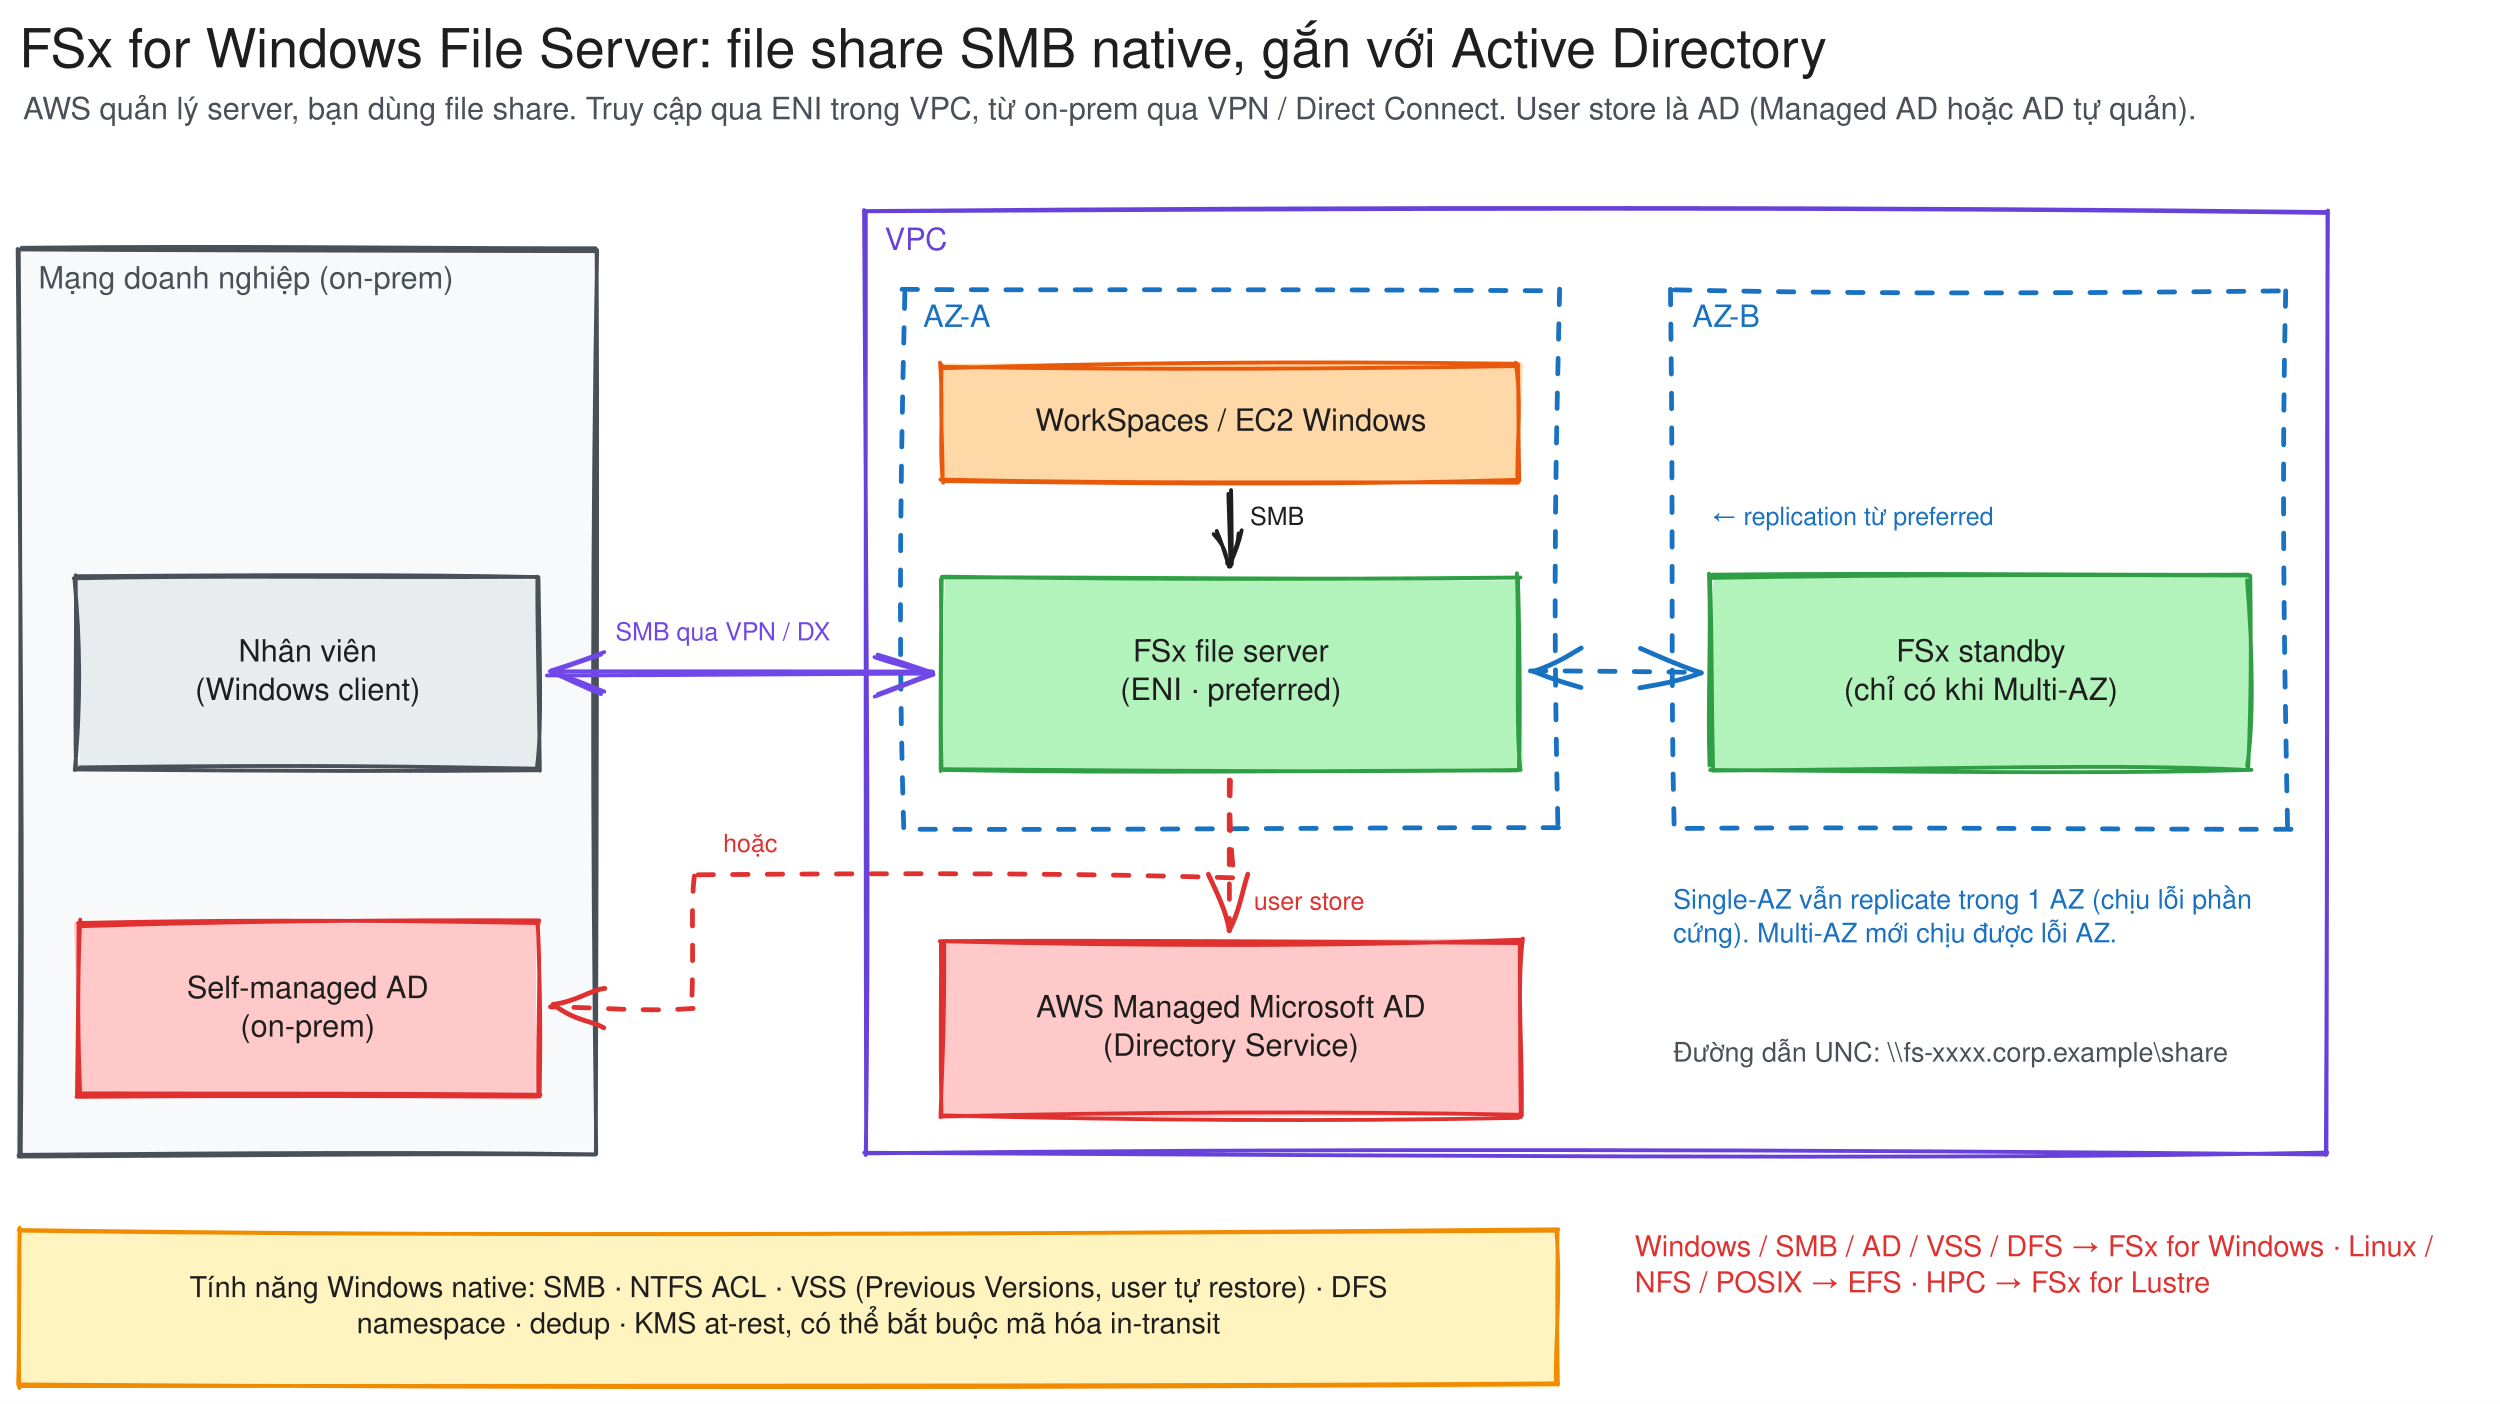
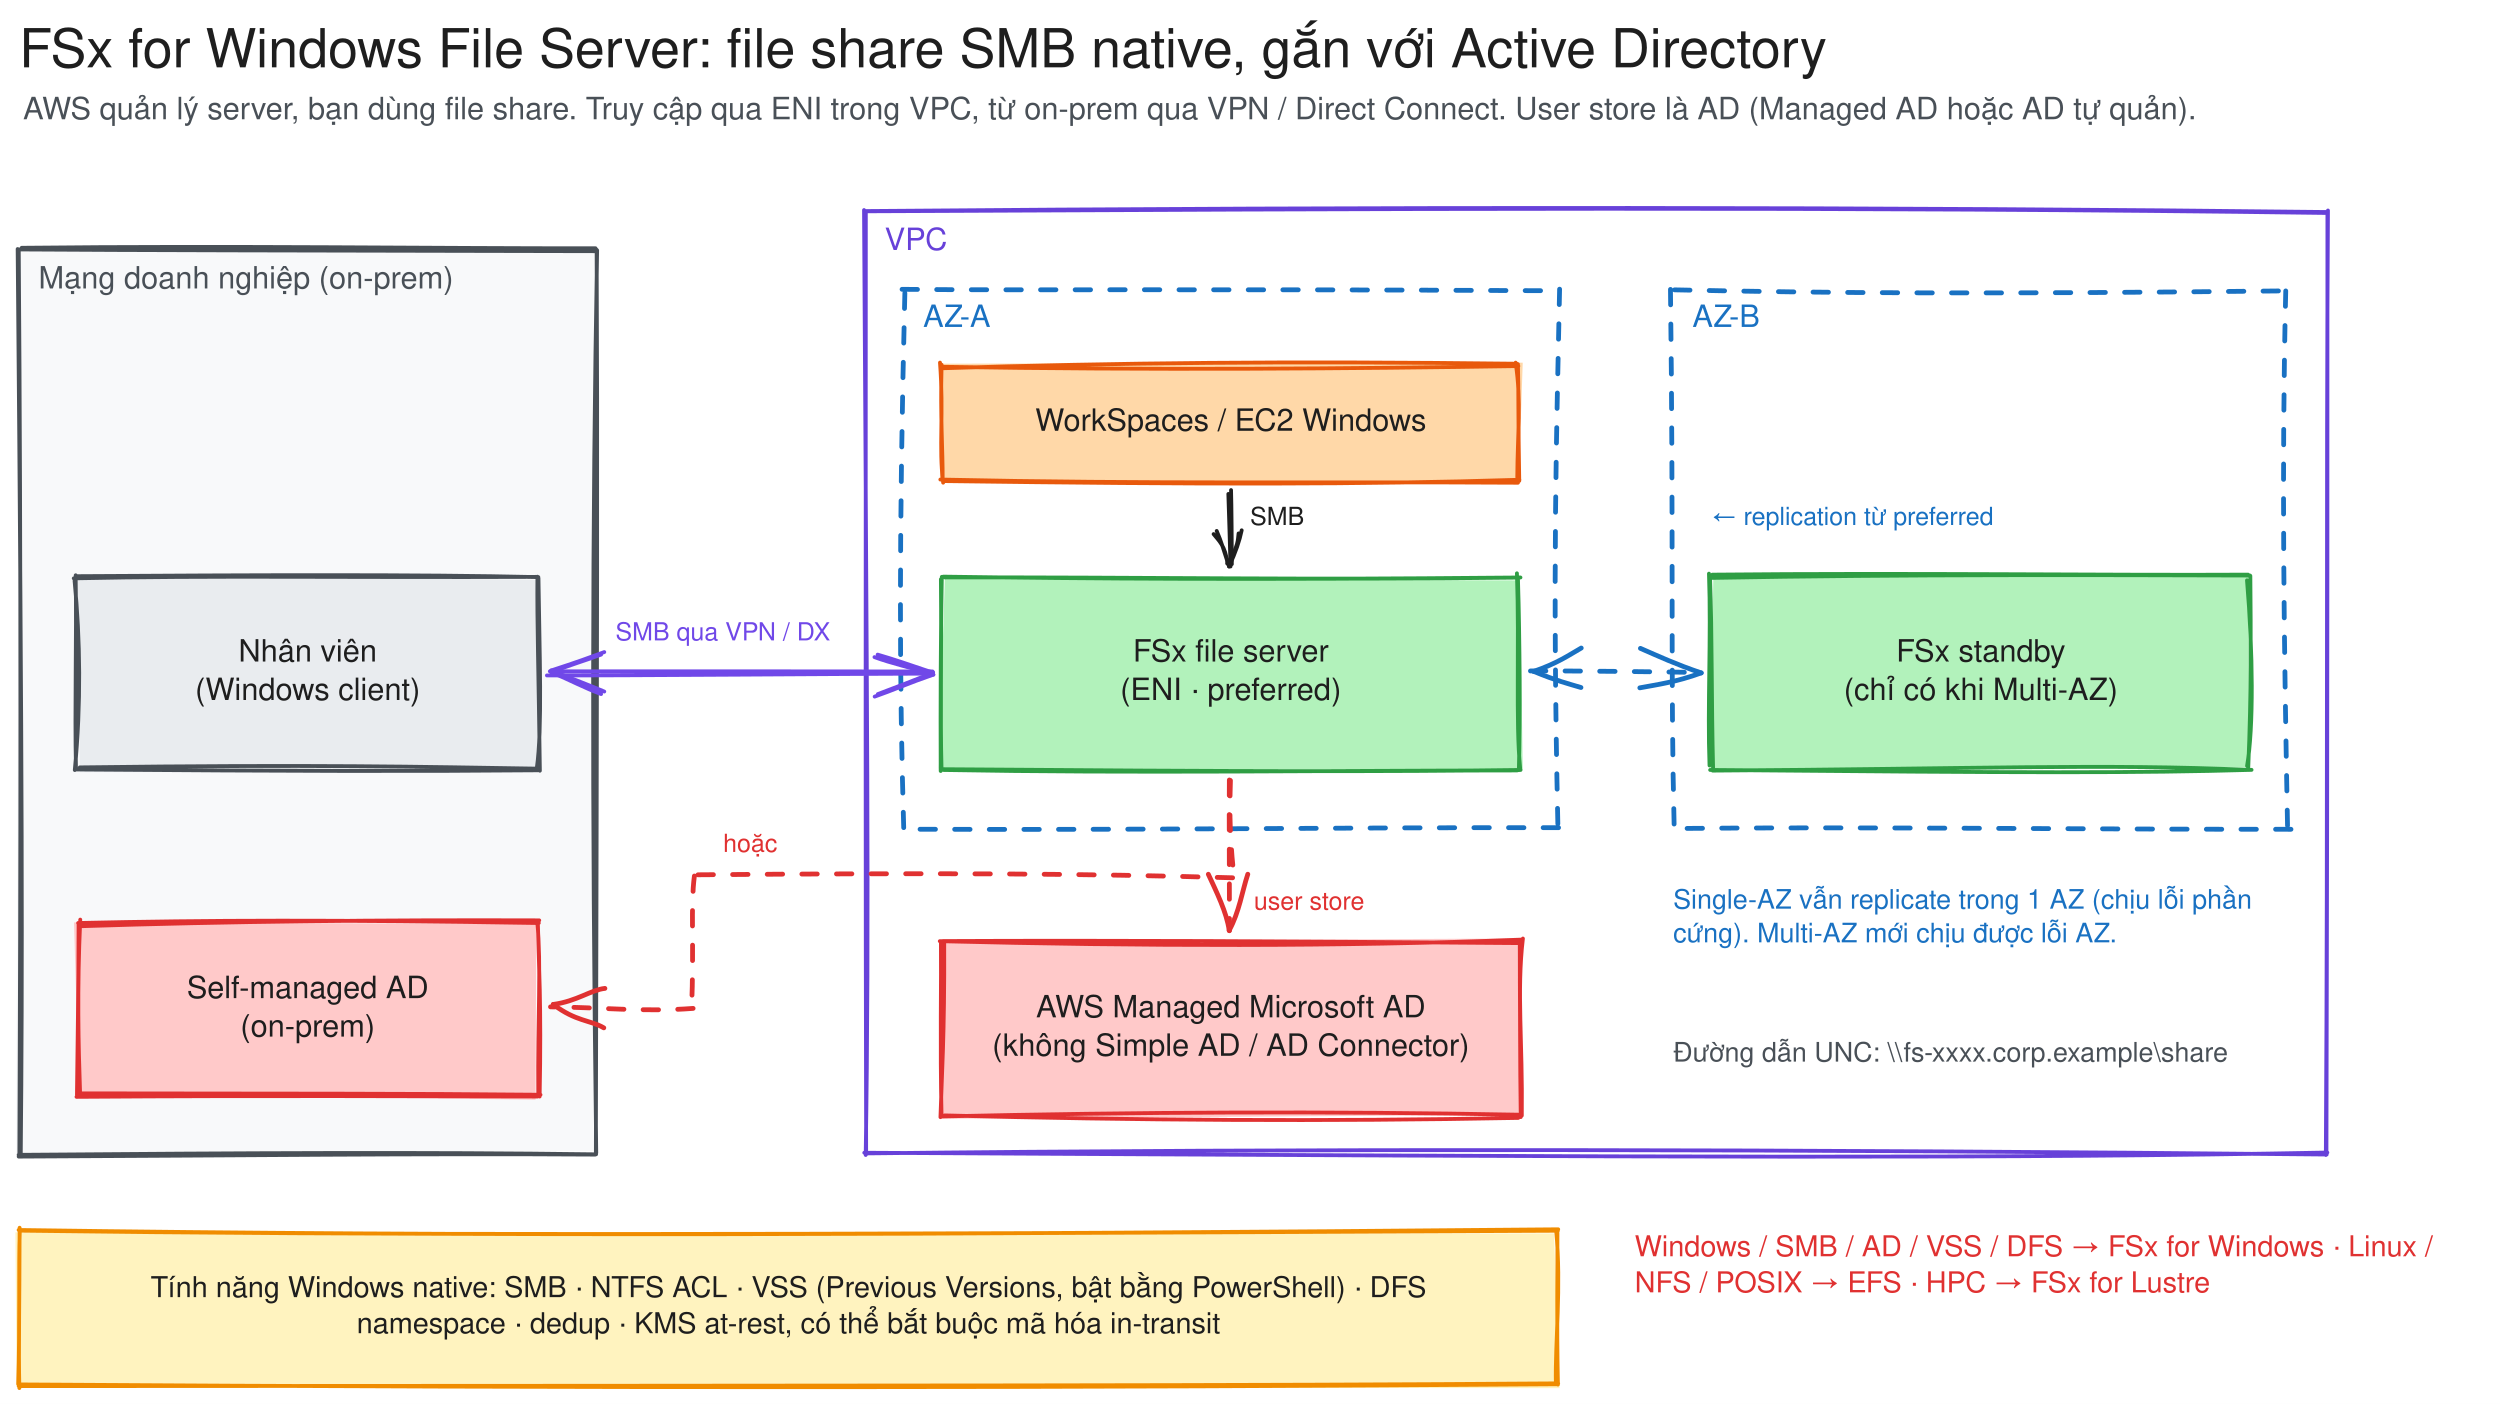
<svg xmlns="http://www.w3.org/2000/svg" version="1.1" viewBox="0 0 1299.95 730" width="1299.95" height="730">
  <defs>
    <style>
      @font-face {
        font-family: "Virgil";
        src: url("https://excalidraw.com/Virgil.woff2");
      }
      @font-face {
        font-family: "Cascadia";
        src: url("https://excalidraw.com/Cascadia.woff2");
      }
    </style>
  </defs>
  <rect x="0" y="0" width="1299.95" height="730" fill="#ffffff" />
  <g transform="translate(10 10) rotate(0 512.26 17.5)">
    <text x="0" y="25" font-family="Helvetica, Segoe UI Emoji" font-size="28px" fill="#1e1e1e" text-anchor="start" style="white-space: pre;" direction="ltr">FSx for Windows File Server: file share SMB native, gắn với Active Directory</text>
  </g>
  <g transform="translate(12 48) rotate(0 585.84 10)">
    <text x="0" y="14" font-family="Helvetica, Segoe UI Emoji" font-size="16px" fill="#495057" text-anchor="start" style="white-space: pre;" direction="ltr">AWS quản lý server, bạn dùng file share. Truy cập qua ENI trong VPC, từ on-prem qua VPN / Direct Connect. User store là AD (Managed AD hoặc AD tự quản).</text>
  </g>
  <g stroke-linecap="round" transform="translate(10 130) rotate(0 150 235)">
    <path d="M0.3 0.69 L299.93 1.6 L298.47 468.6 L-1.69 470.15" stroke="none" stroke-width="0" fill="#f8f9fa" />
    <path d="M1.29 -1.15 C110.28 -2.38, 220.17 -0.79, 299.66 -0.9 M-0.42 -0.29 C65.8 0.15, 130.85 0.24, 299.48 0.61 M300.49 0.15 C297.93 143, 297.68 287.12, 300.03 469.52 M300.24 -0.16 C300.76 99.42, 300.52 197.97, 299.83 469.75 M299.49 470.37 C208.54 469.75, 116.4 470.85, -0.28 471.41 M299.95 470.23 C209.92 469.03, 119.64 469.5, -0.31 470.5 M0.8 469.69 C1.69 375.36, 1.69 281.09, -0.82 -0.51 M0.07 469.77 C0.7 318.6, 1.01 167.85, -0.25 -0.1" stroke="#495057" stroke-width="2" fill="none" />
  </g>
  <g transform="translate(20 136) rotate(0 108.08 10)">
    <text x="0" y="14" font-family="Helvetica, Segoe UI Emoji" font-size="16px" fill="#495057" text-anchor="start" style="white-space: pre;" direction="ltr">Mạng doanh nghiệp (on-prem)</text>
  </g>
  <g stroke-linecap="round" transform="translate(450 110) rotate(0 380 245)">
    <path d="M-0.01 -0.13 C258.3 -1.42, 515.02 -2.64, 759.86 0.74 M-0.29 -0.25 C268.68 -2.6, 537.46 -2.38, 759.74 0.25 M760.49 -0.54 C759.47 150.67, 760.49 302.34, 759.39 490.58 M760.22 0.19 C760.14 111.09, 760.41 222.25, 759.7 490.01 M760.17 489.3 C597.75 492.42, 434.59 491.87, -0.59 489.41 M759.82 490.33 C489.85 487.54, 219.49 487.17, 0.09 489.75 M0.14 490.57 C2.13 369.7, 0.67 248.7, -0.72 -0.77 M0.38 490.22 C0.04 348.07, 0.07 206.61, 0.21 0.09" stroke="#6741d9" stroke-width="2" fill="none" />
  </g>
  <g transform="translate(460 116) rotate(0 15.36 10)">
    <text x="0" y="14" font-family="Helvetica, Segoe UI Emoji" font-size="16px" fill="#6741d9" text-anchor="start" style="white-space: pre;" direction="ltr">VPC</text>
  </g>
  <g stroke-linecap="round" transform="translate(470 150) rotate(0 170 140)">
    <path d="M-0.94 0.44 C70.17 1.14, 140.11 0.09, 340.4 1.2 M340.96 0.37 C339.47 72.79, 337.11 146.2, 340.06 278.92 M340.41 280.38 C231.21 280.17, 123.53 281.71, -1.13 281.17 M-0.09 280.36 C-2.27 205.68, -2.66 130.73, 0.53 1.41" stroke="#1971c2" stroke-width="2.5" fill="none" stroke-dasharray="8 10" />
  </g>
  <g transform="translate(480 156) rotate(0 19.6 10)">
    <text x="0" y="14" font-family="Helvetica, Segoe UI Emoji" font-size="16px" fill="#1971c2" text-anchor="start" style="white-space: pre;" direction="ltr">AZ-A</text>
  </g>
  <g stroke-linecap="round" transform="translate(870 150) rotate(0 160 140)">
    <path d="M0.76 0.72 C80.94 2.44, 160.54 3, 319.79 1.24 M318.54 1.28 C316.33 93.6, 317.66 185.43, 319.47 279.44 M321.26 281.22 C208.4 281.3, 99.28 279.83, -0.74 280.81 M0.5 278.48 C-1.4 204.3, 0.31 131.4, -1.41 -1.43" stroke="#1971c2" stroke-width="2.5" fill="none" stroke-dasharray="8 10" />
  </g>
  <g transform="translate(880 156) rotate(0 19.6 10)">
    <text x="0" y="14" font-family="Helvetica, Segoe UI Emoji" font-size="16px" fill="#1971c2" text-anchor="start" style="white-space: pre;" direction="ltr">AZ-B</text>
  </g>
  <g stroke-linecap="round" transform="translate(40 300) rotate(0 120 50)">
    <path d="M0.44 -0.93 L238.94 1.51 L239.48 101.15 L1.62 101.52" stroke="none" stroke-width="0" fill="#e9ecef" />
    <path d="M-1.65 0.73 C69.08 -0.84, 141.62 0.39, 238.76 -0.03 M0.29 -0.4 C89.14 -0.98, 177.7 -1.39, 239.92 0.09 M239.99 0.64 C240.5 39.67, 242.06 78.81, 239.13 99.41 M239.45 -0.13 C239.23 23.76, 240.05 49.23, 240.72 100.76 M239.29 99.68 C180.1 98.74, 123.8 97.45, 1.5 99.03 M239.75 100.53 C177.34 101.12, 112.89 101, -0.5 100.1 M-1.11 100.41 C2.2 65.93, 1.72 32.49, -1.22 1.99 M-0.49 100.04 C-1.24 67.33, -0.1 33.2, -0.65 -0.87" stroke="#495057" stroke-width="2" fill="none" />
  </g>
  <g transform="translate(98.24 330) rotate(0 61.76 20)">
    <text x="61.76" y="14" font-family="Helvetica, Segoe UI Emoji" font-size="16px" fill="#1e1e1e" text-anchor="middle" style="white-space: pre;" direction="ltr">Nhân viên</text>
    <text x="61.76" y="34" font-family="Helvetica, Segoe UI Emoji" font-size="16px" fill="#1e1e1e" text-anchor="middle" style="white-space: pre;" direction="ltr">(Windows client)</text>
  </g>
  <g stroke-linecap="round" transform="translate(40 480) rotate(0 120 45)">
    <path d="M-1.52 -0.38 L238.86 0.41 L238.48 91.85 L1.04 88.4" stroke="none" stroke-width="0" fill="#ffc9c9" />
    <path d="M1.26 1.63 C79.18 -0.89, 157.55 -1.73, 240.39 -1.43 M0.62 -0.05 C67.82 -1.56, 134.46 -1.79, 240.16 -0.04 M239.36 -0.87 C241.56 22.98, 239.52 47.68, 239.89 89.43 M239.66 -0.57 C240.1 21.16, 241.59 40.91, 240.6 90.17 M241.05 89.25 C173.65 88.56, 107.96 88.68, 1.45 88.53 M239.55 90.17 C173.61 90.13, 106.47 89.56, -0.21 90.34 M1.67 89.19 C0.76 62.35, 0.06 35.16, 1.73 -1.82 M0.02 89.28 C0.26 63.79, 0.83 37.61, 0.87 0.38" stroke="#e03131" stroke-width="2" fill="none" />
  </g>
  <g transform="translate(95.04 505) rotate(0 64.96 20)">
    <text x="64.96" y="14" font-family="Helvetica, Segoe UI Emoji" font-size="16px" fill="#1e1e1e" text-anchor="middle" style="white-space: pre;" direction="ltr">Self-managed AD</text>
    <text x="64.96" y="34" font-family="Helvetica, Segoe UI Emoji" font-size="16px" fill="#1e1e1e" text-anchor="middle" style="white-space: pre;" direction="ltr">(on-prem)</text>
  </g>
  <g stroke-linecap="round" transform="translate(490 190) rotate(0 150 30)">
    <path d="M-0.84 -0.89 L301.79 -1.41 L299.71 60.32 L-1.25 59.97" stroke="none" stroke-width="0" fill="#ffd8a8" />
    <path d="M0.81 1.46 C90.1 -1.38, 179.17 -2.32, 298.78 -0.87 M-0.25 0.72 C107.68 2.57, 215.07 1.69, 299.5 0.35 M298.09 -1.43 C301.2 18.73, 299.06 35.55, 298.96 58.09 M299.3 -0.65 C299.68 12.53, 299.32 25.24, 299.98 60.04 M299.3 61.01 C202.48 60.4, 104.99 61.72, -1.04 59.36 M300.06 59.47 C218.36 62.01, 137.54 61.97, 0.39 60.14 M0.42 60.98 C-1.95 42.44, 0.82 25.42, -1.22 -1.45 M0.16 59.04 C0.24 43.81, -1.13 27.64, -0.39 -0.35" stroke="#e8590c" stroke-width="2" fill="none" />
  </g>
  <g transform="translate(534.88 210) rotate(0 105.12 10)">
    <text x="105.12" y="14" font-family="Helvetica, Segoe UI Emoji" font-size="16px" fill="#1e1e1e" text-anchor="middle" style="white-space: pre;" direction="ltr">WorkSpaces / EC2 Windows</text>
  </g>
  <g stroke-linecap="round" transform="translate(490 300) rotate(0 150 50)">
    <path d="M1.29 1.03 L300.25 1.79 L301.82 100.1 L-1.82 99.66" stroke="none" stroke-width="0" fill="#b2f2bb" />
    <path d="M1.36 0.26 C98.11 -0.03, 195.81 1.72, 299.17 0.34 M0.49 -0.16 C78.78 0.96, 157.59 1.59, 300.61 0.28 M298.77 -1.89 C300.11 35.84, 298.05 75.69, 300.44 99.43 M299.28 -0.04 C300.31 35.95, 300.48 72.04, 299.78 100.47 M298.85 100.61 C198.96 100.66, 99.7 102.2, 0.61 100.37 M300.66 100.36 C231.02 101.3, 161.38 101.2, -0.2 99.97 M-0.43 99.54 C-1.17 71.54, -0.36 43.2, -0.75 1.2 M-0.86 100.9 C-1 65.52, -0.87 29.91, -0.27 -0.05" stroke="#2f9e44" stroke-width="2" fill="none" />
  </g>
  <g transform="translate(575.68 330) rotate(0 64.32 20)">
    <text x="64.32" y="14" font-family="Helvetica, Segoe UI Emoji" font-size="16px" fill="#1e1e1e" text-anchor="middle" style="white-space: pre;" direction="ltr">FSx file server</text>
    <text x="64.32" y="34" font-family="Helvetica, Segoe UI Emoji" font-size="16px" fill="#1e1e1e" text-anchor="middle" style="white-space: pre;" direction="ltr">(ENI · preferred)</text>
  </g>
  <g stroke-linecap="round" transform="translate(890 300) rotate(0 140 50)">
    <path d="M0.92 -1.95 L279.22 -0.27 L279.42 99.1 L-0.68 100.49" stroke="none" stroke-width="0" fill="#b2f2bb" />
    <path d="M0.39 -1.19 C103.18 -2.24, 207.5 -0.77, 278.95 -1.2 M-0.5 0.51 C101.82 -1.4, 203.36 -0.96, 279.99 -0.74 M278.4 1.75 C281.54 39.2, 281.86 78.46, 278.43 98.27 M280.13 -0.56 C280.37 30.06, 280.74 58.68, 279.03 99.45 M279.63 100.36 C205.71 96.97, 133.94 99.86, 0.54 100.7 M280.76 100.31 C222.07 102.01, 164.82 101.89, -0.75 100.36 M-1.08 98.04 C-2.24 67.47, -0.16 31.31, -1.37 -1.71 M0.79 100.33 C-0.11 64.64, 0.28 30.66, -0.81 0.18" stroke="#2f9e44" stroke-width="2" fill="none" />
  </g>
  <g transform="translate(953.68 330) rotate(0 76.32 20)">
    <text x="76.32" y="14" font-family="Helvetica, Segoe UI Emoji" font-size="16px" fill="#1e1e1e" text-anchor="middle" style="white-space: pre;" direction="ltr">FSx standby</text>
    <text x="76.32" y="34" font-family="Helvetica, Segoe UI Emoji" font-size="16px" fill="#1e1e1e" text-anchor="middle" style="white-space: pre;" direction="ltr">(chỉ có khi Multi-AZ)</text>
  </g>
  <g stroke-linecap="round" transform="translate(490 490) rotate(0 150 45)">
    <path d="M0.22 -0.55 L298.9 -2 L300.61 89.67 L-0.9 91.76" stroke="none" stroke-width="0" fill="#ffc9c9" />
    <path d="M-1.33 -0.61 C103.48 2.06, 208.81 2.28, 301.24 -1.42 M0.21 -0.66 C88.78 -1.09, 177.2 -0.61, 300.33 0.4 M301.88 -1.98 C298.63 25.6, 301.78 51.76, 301.31 90.08 M300.16 -0.26 C300.44 30.12, 300.33 62.95, 300.76 90.86 M299.47 91.29 C199.33 93.23, 99.42 92.56, 1.23 89.99 M300.27 89.63 C200.98 87.74, 101.29 88.2, -0.59 90.53 M-0.98 90.9 C-0.33 69.31, 1.19 48.45, 0.97 -0.03 M-0.43 89.45 C-1.26 54.36, -0.49 18.75, -0.74 -0.43" stroke="#e03131" stroke-width="2" fill="none" />
  </g>
-   <g transform="translate(534.88 515) rotate(0 105.12 20)">
-     <text x="105.12" y="14" font-family="Helvetica, Segoe UI Emoji" font-size="16px" fill="#1e1e1e" text-anchor="middle" style="white-space: pre;" direction="ltr">AWS Managed Microsoft AD</text>
-     <text x="105.12" y="34" font-family="Helvetica, Segoe UI Emoji" font-size="16px" fill="#1e1e1e" text-anchor="middle" style="white-space: pre;" direction="ltr">(Directory Service)</text>
+   <g transform="translate(499.84 515) rotate(0 140.16 20)">
+     <text x="140.16" y="14" font-family="Helvetica, Segoe UI Emoji" font-size="16px" fill="#1e1e1e" text-anchor="middle" style="white-space: pre;" direction="ltr">AWS Managed Microsoft AD</text>
+     <text x="140.16" y="34" font-family="Helvetica, Segoe UI Emoji" font-size="16px" fill="#1e1e1e" text-anchor="middle" style="white-space: pre;" direction="ltr">(không Simple AD / AD Connector)</text>
  </g>
  <g stroke-linecap="round" transform="translate(10 640) rotate(0 400 40)">
    <path d="M-1.99 0.79 L798.06 1.36 L800.95 81.8 L-1.38 81.2" stroke="none" stroke-width="0" fill="#fff3bf" />
    <path d="M-0.32 -0.43 C234.63 2.94, 468.15 2.16, 800.23 -0.79 M0.4 -0.08 C185.7 2.36, 371.79 2.12, 800.06 -0.04 M799.16 -0.12 C802 29.45, 798.54 57.59, 799.02 79.52 M799.83 0.92 C799.92 23.01, 799.41 45.03, 800.08 79.96 M800.22 79.32 C638.36 80.52, 476.78 80.49, -0.24 80.75 M800.07 79.78 C551.92 81.65, 303.81 81.94, -0.08 79.88 M0.07 81.77 C-0.45 60.14, 0.15 40.24, 0.2 -1.6 M-0.54 79.68 C0.41 49.56, -0.37 17.25, 0.28 0.66" stroke="#f08c00" stroke-width="2" fill="none" />
  </g>
-   <g transform="translate(79.7 661.25) rotate(0 330.3 18.75)">
-     <text x="330.3" y="13.25" font-family="Helvetica, Segoe UI Emoji" font-size="15px" fill="#1e1e1e" text-anchor="middle" style="white-space: pre;" direction="ltr">Tính năng Windows native: SMB · NTFS ACL · VSS (Previous Versions, user tự restore) · DFS</text>
-     <text x="330.3" y="32" font-family="Helvetica, Segoe UI Emoji" font-size="15px" fill="#1e1e1e" text-anchor="middle" style="white-space: pre;" direction="ltr">namespace · dedup · KMS at-rest, có thể bắt buộc mã hóa in-transit</text>
+   <g transform="translate(64.86 661.25) rotate(0 345.14 18.75)">
+     <text x="345.14" y="13.25" font-family="Helvetica, Segoe UI Emoji" font-size="15px" fill="#1e1e1e" text-anchor="middle" style="white-space: pre;" direction="ltr">Tính năng Windows native: SMB · NTFS ACL · VSS (Previous Versions, bật bằng PowerShell) · DFS</text>
+     <text x="345.14" y="32" font-family="Helvetica, Segoe UI Emoji" font-size="15px" fill="#1e1e1e" text-anchor="middle" style="white-space: pre;" direction="ltr">namespace · dedup · KMS at-rest, có thể bắt buộc mã hóa in-transit</text>
  </g>
  <g stroke-linecap="round">
    <g transform="translate(640 256) rotate(0 0 19)">
      <path d="M0.12 -1.17 C0.34 4.96, 0.54 30.72, 0.52 37.36 M-1.28 0.84 C-1.1 7.06, -0.24 32.59, -0.15 38.56" stroke="#1e1e1e" stroke-width="2" fill="none" />
    </g>
    <g transform="translate(640 256) rotate(0 0 19)">
      <path d="M-8.95 21.71 C-6.43 24.97, -2.76 27.72, -1.77 37.05 M-7.34 20.08 C-4.95 25.5, -3.33 31.24, -0.93 38.55" stroke="#1e1e1e" stroke-width="2" fill="none" />
    </g>
    <g transform="translate(640 256) rotate(0 0 19)">
      <path d="M4.04 21.37 C3.56 24.72, 4.22 27.55, -1.77 37.05 M5.65 19.75 C4.5 25.22, 2.59 31.05, -0.93 38.55" stroke="#1e1e1e" stroke-width="2" fill="none" />
    </g>
  </g>
  <g stroke-linecap="round">
    <g transform="translate(286 350) rotate(0 99 0)">
      <path d="M-0.1 -0.92 C33.05 -0.95, 165.75 -0.95, 198.94 -0.84 M-1.61 1.21 C31.45 1.36, 165.08 0.3, 198.48 0.26" stroke="#7048e8" stroke-width="2" fill="none" />
    </g>
    <g transform="translate(286 350) rotate(0 99 0)">
      <path d="M26.56 -9.62 C18.06 -6.41, 10.48 -4.32, 0.75 -0.38 M28.21 -10.93 C21.08 -8.3, 13.51 -5.55, 0.63 -1.37" stroke="#7048e8" stroke-width="2" fill="none" />
    </g>
    <g transform="translate(286 350) rotate(0 99 0)">
      <path d="M26.56 10.9 C18.17 7.87, 10.59 3.72, 0.75 -0.38 M28.21 9.59 C21.24 6.61, 13.66 3.75, 0.63 -1.37" stroke="#7048e8" stroke-width="2" fill="none" />
    </g>
    <g transform="translate(286 350) rotate(0 99 0)">
      <path d="M168.81 12.22 C177.55 9.19, 187.1 5, 199.33 0.8 M170.46 10.91 C178.89 7.69, 186.71 4.79, 199.21 -0.2" stroke="#7048e8" stroke-width="2" fill="none" />
    </g>
    <g transform="translate(286 350) rotate(0 99 0)">
      <path d="M168.71 -8.31 C177.37 -5.09, 186.95 -3.04, 199.33 0.8 M170.36 -9.61 C178.66 -7.22, 186.51 -4.51, 199.21 -0.2" stroke="#7048e8" stroke-width="2" fill="none" />
    </g>
  </g>
  <g stroke-linecap="round">
    <g transform="translate(796 350) rotate(0 44 0)">
      <path d="M-0.19 -1.12 C14.34 -1.28, 72.28 -0.64, 86.89 -0.33" stroke="#1971c2" stroke-width="2.5" fill="none" stroke-dasharray="8 10" />
    </g>
    <g transform="translate(796 350) rotate(0 44 0)">
      <path d="M26.21 -13.03 C19.76 -9.32, 13.7 -5.06, 1.52 -0.89" stroke="#1971c2" stroke-width="2.5" fill="none" />
    </g>
    <g transform="translate(796 350) rotate(0 44 0)">
      <path d="M26.06 7.49 C19.55 5.52, 13.53 4.1, 1.52 -0.89" stroke="#1971c2" stroke-width="2.5" fill="none" />
    </g>
    <g transform="translate(796 350) rotate(0 44 0)">
      <path d="M56.68 7.66 C65.8 5.95, 75.42 4.71, 88.6 -0.1" stroke="#1971c2" stroke-width="2.5" fill="none" />
    </g>
    <g transform="translate(796 350) rotate(0 44 0)">
      <path d="M56.99 -12.86 C66.13 -8.89, 75.66 -4.45, 88.6 -0.1" stroke="#1971c2" stroke-width="2.5" fill="none" />
    </g>
  </g>
  <g stroke-linecap="round">
    <g transform="translate(640 406) rotate(0 0 39)">
      <path d="M-0.76 -0.42 C-0.96 12.61, -0.63 64.7, -0.71 77.96" stroke="#e03131" stroke-width="2.5" fill="none" stroke-dasharray="8 10" />
    </g>
    <g transform="translate(640 406) rotate(0 0 39)">
      <path d="M-11.69 48.6 C-7.59 57.52, -2.07 68.48, -0.86 77.77" stroke="#e03131" stroke-width="2.5" fill="none" />
    </g>
    <g transform="translate(640 406) rotate(0 0 39)">
      <path d="M8.83 48.58 C5.9 57.38, 4.38 68.35, -0.86 77.77" stroke="#e03131" stroke-width="2.5" fill="none" />
    </g>
  </g>
  <g stroke-linecap="round">
    <g transform="translate(640 406) rotate(0 -177 59.5)">
      <path d="M-0.2 -0.14 C-0.51 9.83, -1 25.2, 1.41 47.74 M0.93 50.43 C-73.94 48.25, -149.88 47.79, -279.43 48.89 M-278.93 49.51 C-280.99 65.38, -279.02 84.74, -280.42 119.38 M-279.6 118.35 C-305.48 120.32, -328.14 117.75, -353.74 117.55" stroke="#e03131" stroke-width="2.5" fill="none" stroke-dasharray="8 10" />
    </g>
    <g transform="translate(640 406) rotate(0 -177 59.5)">
      <path d="M-325.47 107.95 C-332.69 108.69, -339.99 114.61, -352.32 116.29" stroke="#e03131" stroke-width="2.5" fill="none" />
    </g>
    <g transform="translate(640 406) rotate(0 -177 59.5)">
      <path d="M-326.04 128.46 C-333.19 124.29, -340.35 125.32, -352.32 116.29" stroke="#e03131" stroke-width="2.5" fill="none" />
    </g>
  </g>
  <g transform="translate(650 262) rotate(0 13.845 8.125)">
    <text x="0" y="11" font-family="Helvetica, Segoe UI Emoji" font-size="13px" fill="#1e1e1e" text-anchor="start" style="white-space: pre;" direction="ltr">SMB</text>
  </g>
  <g transform="translate(320 322) rotate(0 55.705 8.125)">
    <text x="0" y="11" font-family="Helvetica, Segoe UI Emoji" font-size="13px" fill="#7048e8" text-anchor="start" style="white-space: pre;" direction="ltr">SMB qua VPN / DX</text>
  </g>
  <g transform="translate(890 262) rotate(0 80.21 8.125)">
    <text x="0" y="11" font-family="Helvetica, Segoe UI Emoji" font-size="13px" fill="#1971c2" text-anchor="start" style="white-space: pre;" direction="ltr">← replication từ preferred</text>
  </g>
  <g transform="translate(652 462) rotate(0 32.825 8.125)">
    <text x="0" y="11" font-family="Helvetica, Segoe UI Emoji" font-size="13px" fill="#e03131" text-anchor="start" style="white-space: pre;" direction="ltr">user store</text>
  </g>
  <g transform="translate(376 432) rotate(0 13.78 8.125)">
    <text x="0" y="11" font-family="Helvetica, Segoe UI Emoji" font-size="13px" fill="#e03131" text-anchor="start" style="white-space: pre;" direction="ltr">hoặc</text>
  </g>
  <g transform="translate(870 460) rotate(0 159.53 17.5)">
    <text x="0" y="12.5" font-family="Helvetica, Segoe UI Emoji" font-size="14px" fill="#1971c2" text-anchor="start" style="white-space: pre;" direction="ltr">Single-AZ vẫn replicate trong 1 AZ (chịu lỗi phần</text>
    <text x="0" y="30" font-family="Helvetica, Segoe UI Emoji" font-size="14px" fill="#1971c2" text-anchor="start" style="white-space: pre;" direction="ltr">cứng). Multi-AZ mới chịu được lỗi AZ.</text>
  </g>
  <g transform="translate(870 540) rotate(0 153.16 8.75)">
    <text x="0" y="12" font-family="Helvetica, Segoe UI Emoji" font-size="14px" fill="#495057" text-anchor="start" style="white-space: pre;" direction="ltr">Đường dẫn UNC: \\fs-xxxx.corp.example\share</text>
  </g>
  <g transform="translate(850 640) rotate(0 219.975 18.75)">
    <text x="0" y="13.25" font-family="Helvetica, Segoe UI Emoji" font-size="15px" fill="#e03131" text-anchor="start" style="white-space: pre;" direction="ltr">Windows / SMB / AD / VSS / DFS → FSx for Windows · Linux /</text>
    <text x="0" y="32" font-family="Helvetica, Segoe UI Emoji" font-size="15px" fill="#e03131" text-anchor="start" style="white-space: pre;" direction="ltr">NFS / POSIX → EFS · HPC → FSx for Lustre</text>
  </g>
</svg>
